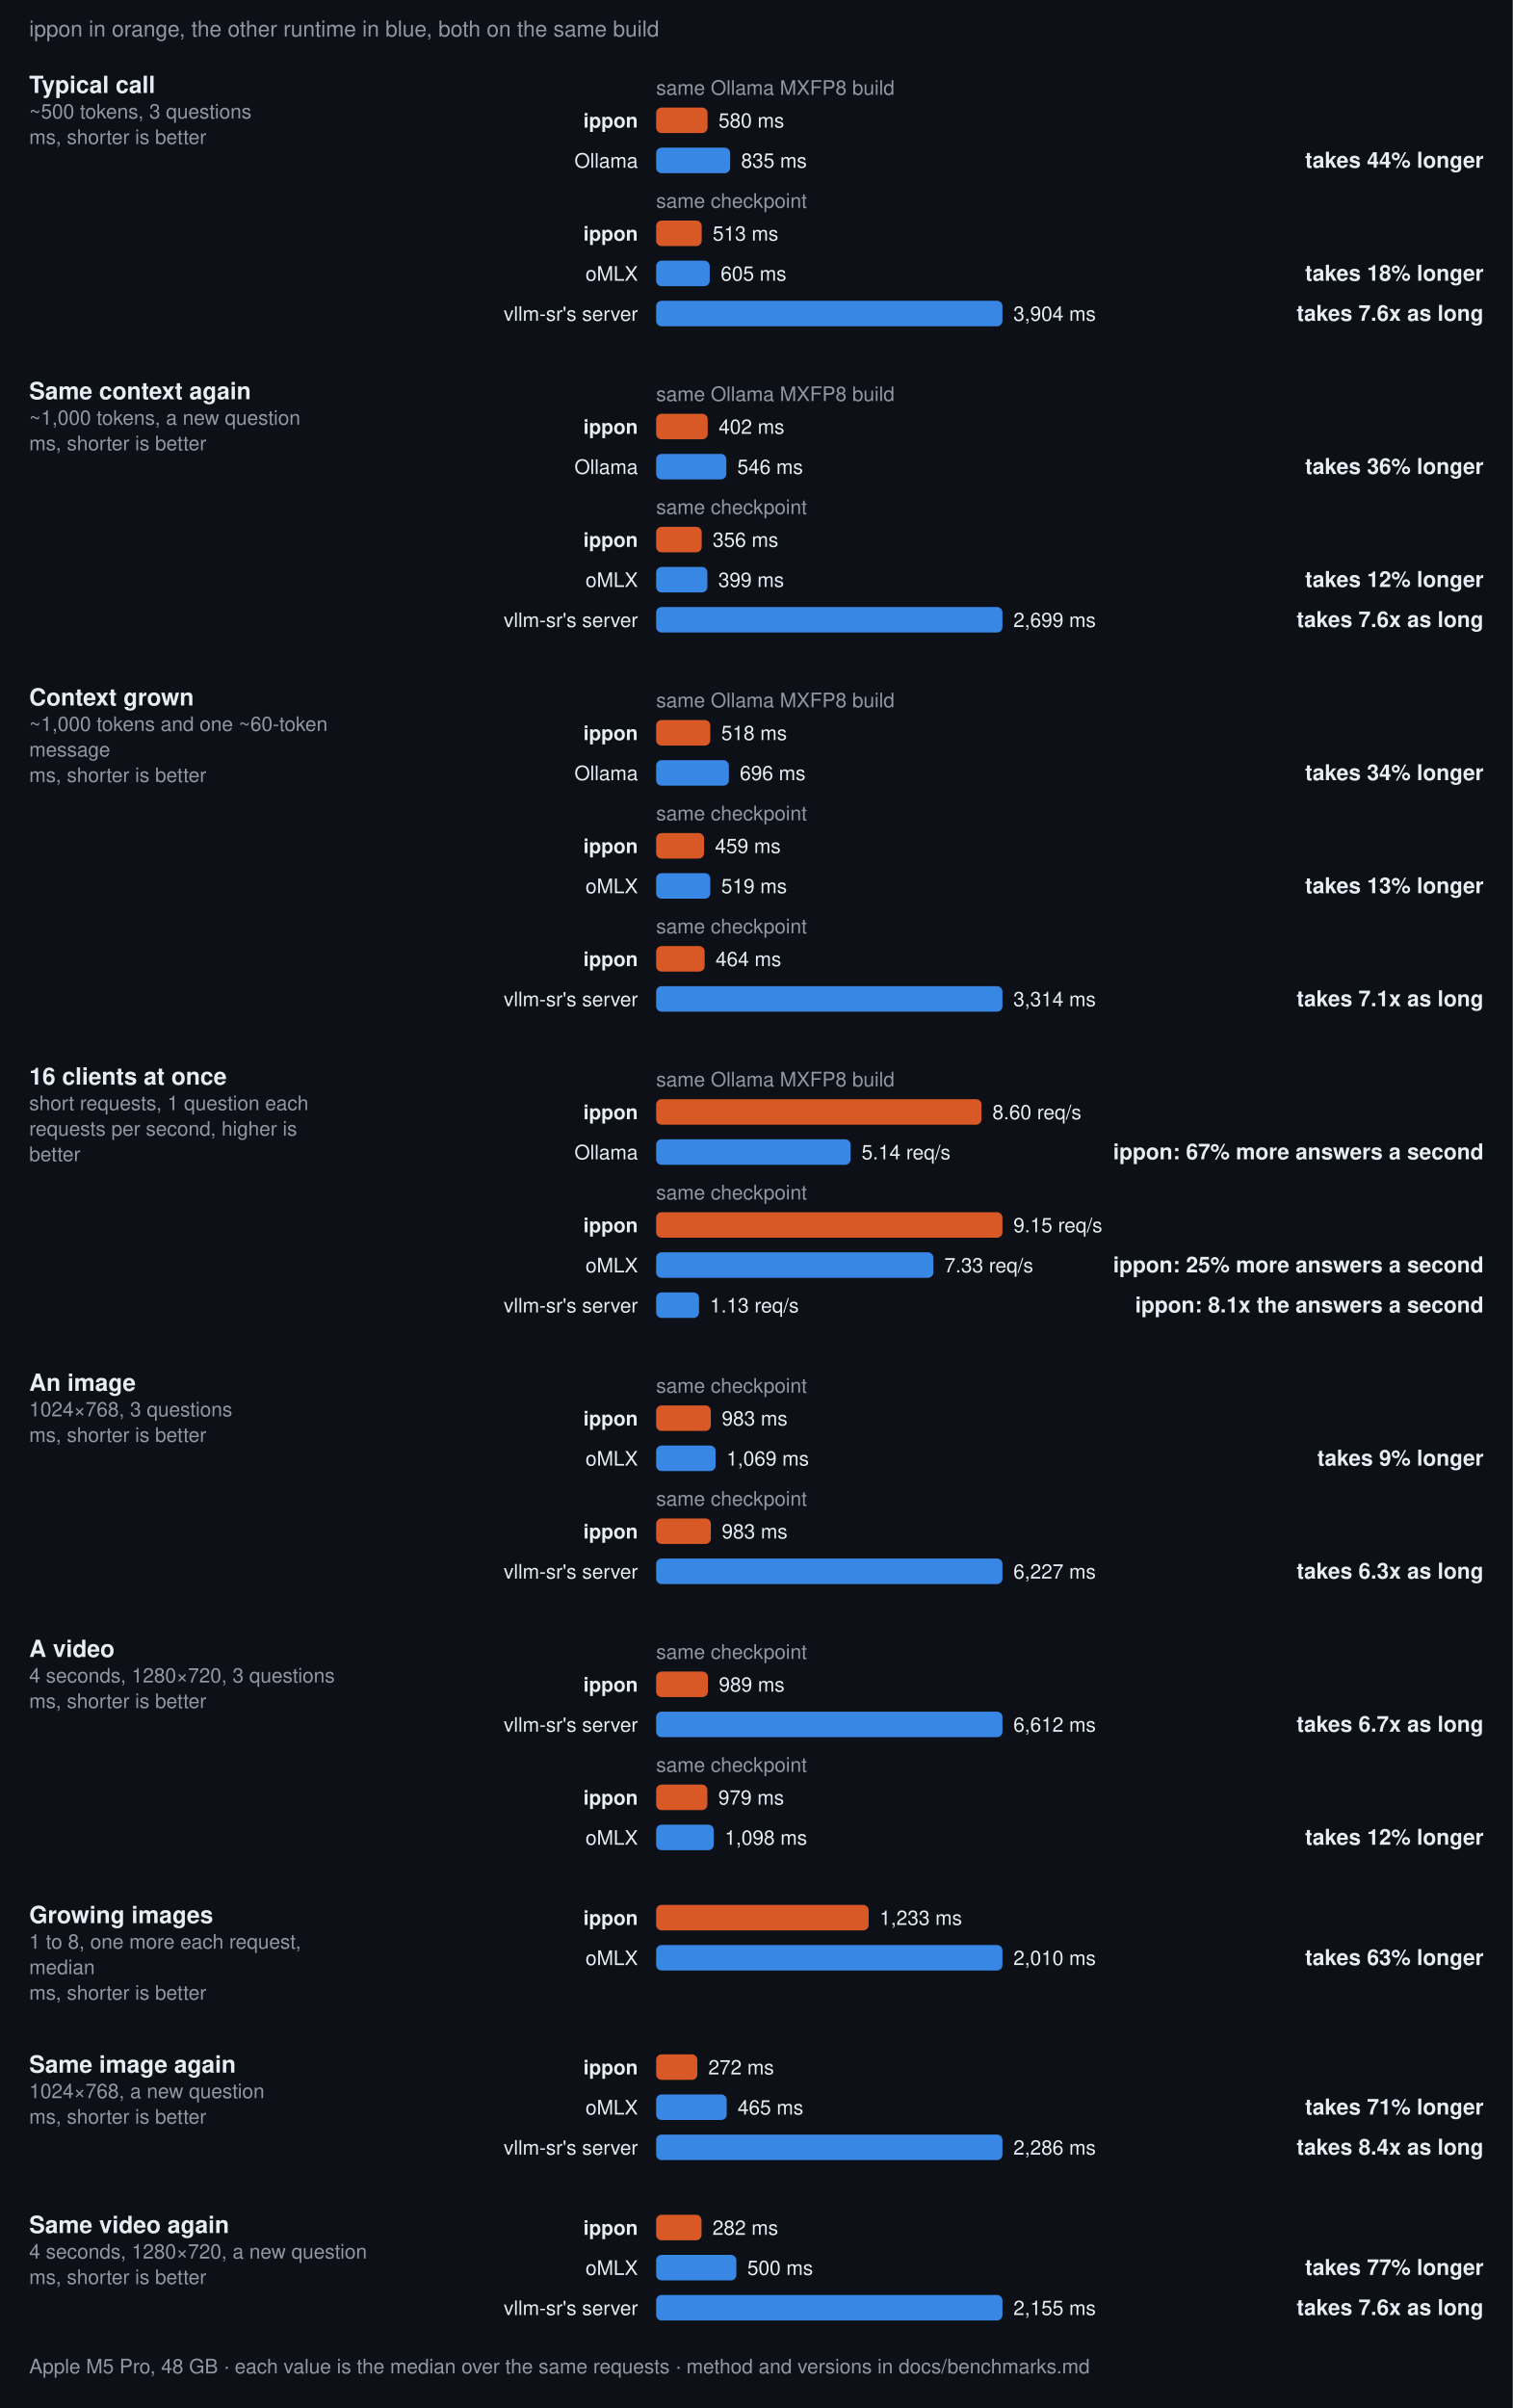
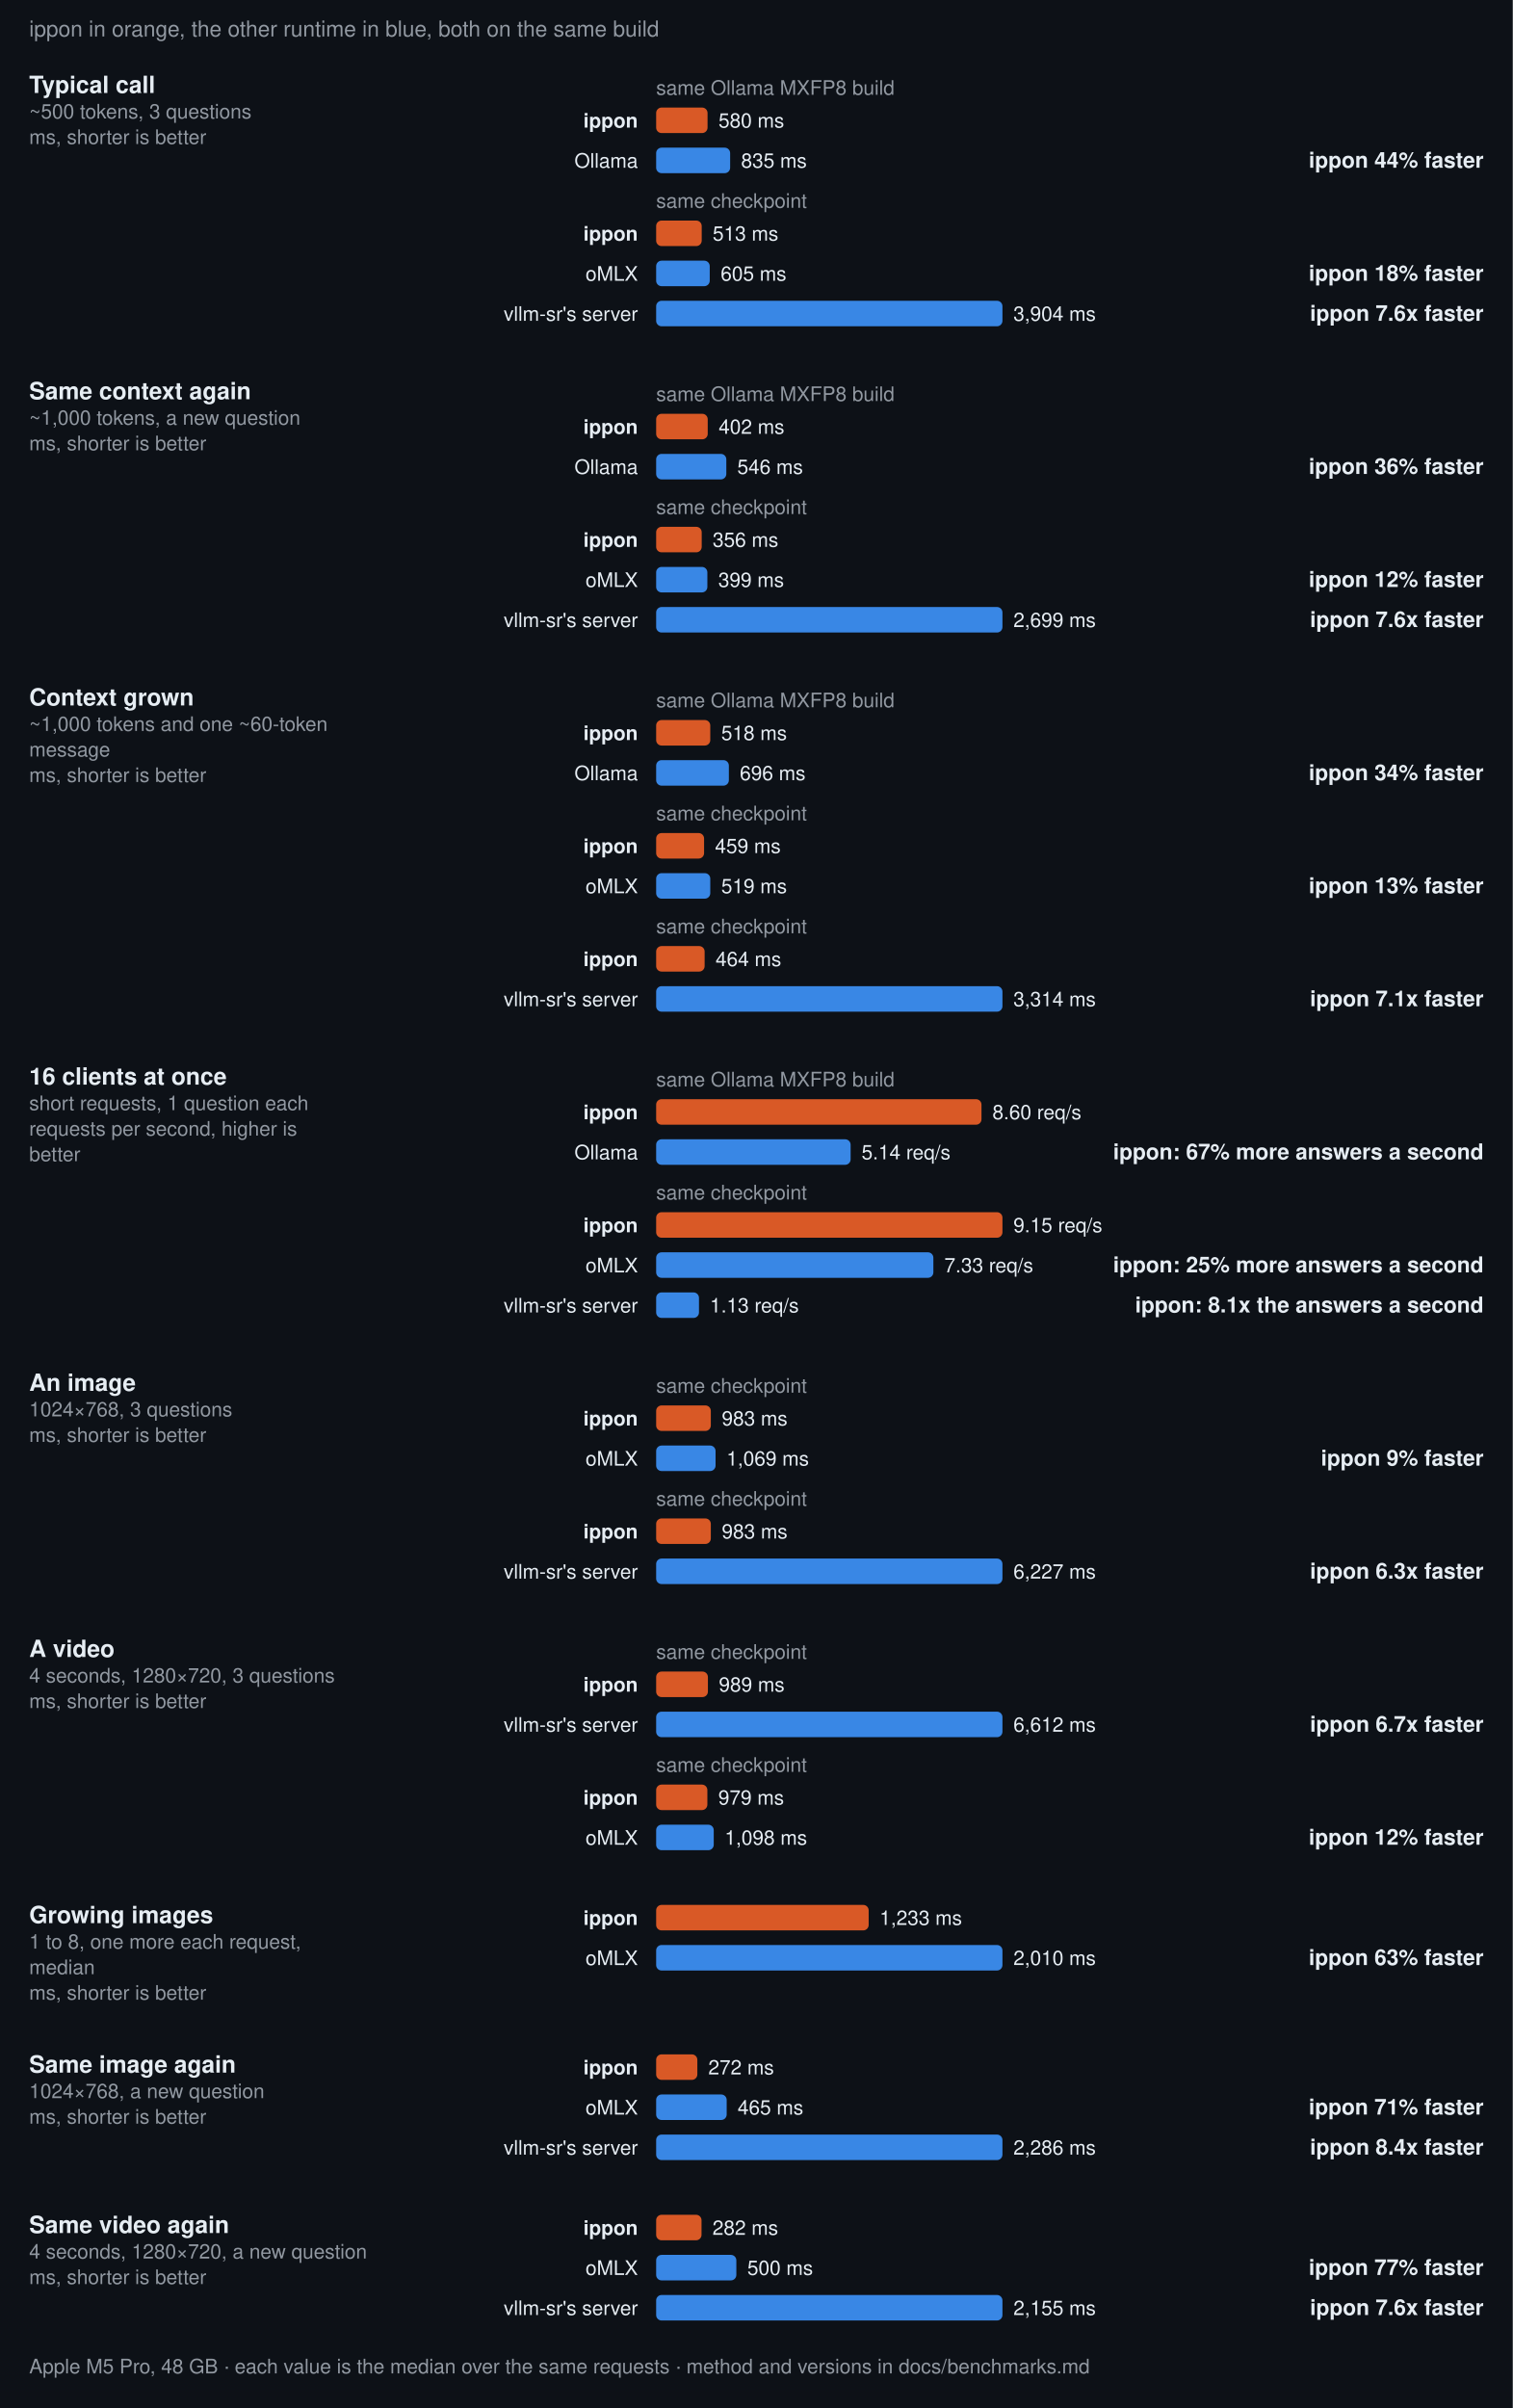
<svg xmlns="http://www.w3.org/2000/svg" width="830" height="1321" viewBox="0 0 830 1321" font-family="-apple-system, BlinkMacSystemFont, 'Segoe UI', Helvetica, Arial, sans-serif" role="img" aria-label="d3-mini">
  <rect width="830" height="1321" fill="#0d1117" />
  <text x="16.0" y="20.0" font-size="12" font-weight="400" text-anchor="start" fill="#9198a1">ippon in orange, the other runtime in blue, both on the same build</text>
  <text x="16.0" y="51.0" font-size="13" font-weight="600" text-anchor="start" fill="#e6edf3">Typical call</text>
  <text x="16.0" y="65.0" font-size="11" font-weight="400" text-anchor="start" fill="#9198a1">~500 tokens, 3 questions</text>
  <text x="16.0" y="79.0" font-size="11" font-weight="400" text-anchor="start" fill="#9198a1">ms, shorter is better</text>
  <text x="360.0" y="52.0" font-size="11" font-weight="400" text-anchor="start" fill="#9198a1">same Ollama MXFP8 build</text>
  <text x="350.0" y="70.0" font-size="11" font-weight="600" text-anchor="end" fill="#e6edf3">ippon</text>
  <rect x="360" y="59.0" width="28.2" height="14" rx="3" fill="#d95926" />
  <text x="394.2" y="70.0" font-size="11" font-weight="400" text-anchor="start" fill="#e6edf3">580 ms</text>
  <text x="350.0" y="92.0" font-size="11" font-weight="400" text-anchor="end" fill="#e6edf3">Ollama</text>
  <rect x="360" y="81.0" width="40.6" height="14" rx="3" fill="#3987e5" />
  <text x="406.6" y="92.0" font-size="11" font-weight="400" text-anchor="start" fill="#e6edf3">835 ms</text>
-   <text x="814.0" y="92.0" font-size="12" font-weight="600" text-anchor="end" fill="#e6edf3">takes 44% longer</text>
+   <text x="814.0" y="92.0" font-size="12" font-weight="600" text-anchor="end" fill="#e6edf3">ippon 44% faster</text>
  <text x="360.0" y="114.0" font-size="11" font-weight="400" text-anchor="start" fill="#9198a1">same checkpoint</text>
  <text x="350.0" y="132.0" font-size="11" font-weight="600" text-anchor="end" fill="#e6edf3">ippon</text>
  <rect x="360" y="121.0" width="25.0" height="14" rx="3" fill="#d95926" />
  <text x="391.0" y="132.0" font-size="11" font-weight="400" text-anchor="start" fill="#e6edf3">513 ms</text>
  <text x="350.0" y="154.0" font-size="11" font-weight="400" text-anchor="end" fill="#e6edf3">oMLX</text>
  <rect x="360" y="143.0" width="29.4" height="14" rx="3" fill="#3987e5" />
  <text x="395.4" y="154.0" font-size="11" font-weight="400" text-anchor="start" fill="#e6edf3">605 ms</text>
-   <text x="814.0" y="154.0" font-size="12" font-weight="600" text-anchor="end" fill="#e6edf3">takes 18% longer</text>
+   <text x="814.0" y="154.0" font-size="12" font-weight="600" text-anchor="end" fill="#e6edf3">ippon 18% faster</text>
  <text x="350.0" y="176.0" font-size="11" font-weight="400" text-anchor="end" fill="#e6edf3">vllm-sr's server</text>
  <rect x="360" y="165.0" width="190.0" height="14" rx="3" fill="#3987e5" />
  <text x="556.0" y="176.0" font-size="11" font-weight="400" text-anchor="start" fill="#e6edf3">3,904 ms</text>
-   <text x="814.0" y="176.0" font-size="12" font-weight="600" text-anchor="end" fill="#e6edf3">takes 7.6x as long</text>
+   <text x="814.0" y="176.0" font-size="12" font-weight="600" text-anchor="end" fill="#e6edf3">ippon 7.6x faster</text>
  <text x="16.0" y="219.0" font-size="13" font-weight="600" text-anchor="start" fill="#e6edf3">Same context again</text>
  <text x="16.0" y="233.0" font-size="11" font-weight="400" text-anchor="start" fill="#9198a1">~1,000 tokens, a new question</text>
  <text x="16.0" y="247.0" font-size="11" font-weight="400" text-anchor="start" fill="#9198a1">ms, shorter is better</text>
  <text x="360.0" y="220.0" font-size="11" font-weight="400" text-anchor="start" fill="#9198a1">same Ollama MXFP8 build</text>
  <text x="350.0" y="238.0" font-size="11" font-weight="600" text-anchor="end" fill="#e6edf3">ippon</text>
  <rect x="360" y="227.0" width="28.3" height="14" rx="3" fill="#d95926" />
  <text x="394.3" y="238.0" font-size="11" font-weight="400" text-anchor="start" fill="#e6edf3">402 ms</text>
  <text x="350.0" y="260.0" font-size="11" font-weight="400" text-anchor="end" fill="#e6edf3">Ollama</text>
  <rect x="360" y="249.0" width="38.5" height="14" rx="3" fill="#3987e5" />
  <text x="404.5" y="260.0" font-size="11" font-weight="400" text-anchor="start" fill="#e6edf3">546 ms</text>
-   <text x="814.0" y="260.0" font-size="12" font-weight="600" text-anchor="end" fill="#e6edf3">takes 36% longer</text>
+   <text x="814.0" y="260.0" font-size="12" font-weight="600" text-anchor="end" fill="#e6edf3">ippon 36% faster</text>
  <text x="360.0" y="282.0" font-size="11" font-weight="400" text-anchor="start" fill="#9198a1">same checkpoint</text>
  <text x="350.0" y="300.0" font-size="11" font-weight="600" text-anchor="end" fill="#e6edf3">ippon</text>
  <rect x="360" y="289.0" width="25.0" height="14" rx="3" fill="#d95926" />
  <text x="391.0" y="300.0" font-size="11" font-weight="400" text-anchor="start" fill="#e6edf3">356 ms</text>
  <text x="350.0" y="322.0" font-size="11" font-weight="400" text-anchor="end" fill="#e6edf3">oMLX</text>
  <rect x="360" y="311.0" width="28.1" height="14" rx="3" fill="#3987e5" />
  <text x="394.1" y="322.0" font-size="11" font-weight="400" text-anchor="start" fill="#e6edf3">399 ms</text>
-   <text x="814.0" y="322.0" font-size="12" font-weight="600" text-anchor="end" fill="#e6edf3">takes 12% longer</text>
+   <text x="814.0" y="322.0" font-size="12" font-weight="600" text-anchor="end" fill="#e6edf3">ippon 12% faster</text>
  <text x="350.0" y="344.0" font-size="11" font-weight="400" text-anchor="end" fill="#e6edf3">vllm-sr's server</text>
  <rect x="360" y="333.0" width="190.0" height="14" rx="3" fill="#3987e5" />
  <text x="556.0" y="344.0" font-size="11" font-weight="400" text-anchor="start" fill="#e6edf3">2,699 ms</text>
-   <text x="814.0" y="344.0" font-size="12" font-weight="600" text-anchor="end" fill="#e6edf3">takes 7.6x as long</text>
+   <text x="814.0" y="344.0" font-size="12" font-weight="600" text-anchor="end" fill="#e6edf3">ippon 7.6x faster</text>
  <text x="16.0" y="387.0" font-size="13" font-weight="600" text-anchor="start" fill="#e6edf3">Context grown</text>
  <text x="16.0" y="401.0" font-size="11" font-weight="400" text-anchor="start" fill="#9198a1">~1,000 tokens and one ~60-token</text>
  <text x="16.0" y="415.0" font-size="11" font-weight="400" text-anchor="start" fill="#9198a1">message</text>
  <text x="16.0" y="429.0" font-size="11" font-weight="400" text-anchor="start" fill="#9198a1">ms, shorter is better</text>
  <text x="360.0" y="388.0" font-size="11" font-weight="400" text-anchor="start" fill="#9198a1">same Ollama MXFP8 build</text>
  <text x="350.0" y="406.0" font-size="11" font-weight="600" text-anchor="end" fill="#e6edf3">ippon</text>
  <rect x="360" y="395.0" width="29.7" height="14" rx="3" fill="#d95926" />
  <text x="395.7" y="406.0" font-size="11" font-weight="400" text-anchor="start" fill="#e6edf3">518 ms</text>
  <text x="350.0" y="428.0" font-size="11" font-weight="400" text-anchor="end" fill="#e6edf3">Ollama</text>
  <rect x="360" y="417.0" width="39.9" height="14" rx="3" fill="#3987e5" />
  <text x="405.9" y="428.0" font-size="11" font-weight="400" text-anchor="start" fill="#e6edf3">696 ms</text>
-   <text x="814.0" y="428.0" font-size="12" font-weight="600" text-anchor="end" fill="#e6edf3">takes 34% longer</text>
+   <text x="814.0" y="428.0" font-size="12" font-weight="600" text-anchor="end" fill="#e6edf3">ippon 34% faster</text>
  <text x="360.0" y="450.0" font-size="11" font-weight="400" text-anchor="start" fill="#9198a1">same checkpoint</text>
  <text x="350.0" y="468.0" font-size="11" font-weight="600" text-anchor="end" fill="#e6edf3">ippon</text>
  <rect x="360" y="457.0" width="26.3" height="14" rx="3" fill="#d95926" />
  <text x="392.3" y="468.0" font-size="11" font-weight="400" text-anchor="start" fill="#e6edf3">459 ms</text>
  <text x="350.0" y="490.0" font-size="11" font-weight="400" text-anchor="end" fill="#e6edf3">oMLX</text>
  <rect x="360" y="479.0" width="29.7" height="14" rx="3" fill="#3987e5" />
  <text x="395.7" y="490.0" font-size="11" font-weight="400" text-anchor="start" fill="#e6edf3">519 ms</text>
-   <text x="814.0" y="490.0" font-size="12" font-weight="600" text-anchor="end" fill="#e6edf3">takes 13% longer</text>
+   <text x="814.0" y="490.0" font-size="12" font-weight="600" text-anchor="end" fill="#e6edf3">ippon 13% faster</text>
  <text x="360.0" y="512.0" font-size="11" font-weight="400" text-anchor="start" fill="#9198a1">same checkpoint</text>
  <text x="350.0" y="530.0" font-size="11" font-weight="600" text-anchor="end" fill="#e6edf3">ippon</text>
  <rect x="360" y="519.0" width="26.6" height="14" rx="3" fill="#d95926" />
  <text x="392.6" y="530.0" font-size="11" font-weight="400" text-anchor="start" fill="#e6edf3">464 ms</text>
  <text x="350.0" y="552.0" font-size="11" font-weight="400" text-anchor="end" fill="#e6edf3">vllm-sr's server</text>
  <rect x="360" y="541.0" width="190.0" height="14" rx="3" fill="#3987e5" />
  <text x="556.0" y="552.0" font-size="11" font-weight="400" text-anchor="start" fill="#e6edf3">3,314 ms</text>
-   <text x="814.0" y="552.0" font-size="12" font-weight="600" text-anchor="end" fill="#e6edf3">takes 7.1x as long</text>
+   <text x="814.0" y="552.0" font-size="12" font-weight="600" text-anchor="end" fill="#e6edf3">ippon 7.1x faster</text>
  <text x="16.0" y="595.0" font-size="13" font-weight="600" text-anchor="start" fill="#e6edf3">16 clients at once</text>
  <text x="16.0" y="609.0" font-size="11" font-weight="400" text-anchor="start" fill="#9198a1">short requests, 1 question each</text>
  <text x="16.0" y="623.0" font-size="11" font-weight="400" text-anchor="start" fill="#9198a1">requests per second, higher is</text>
  <text x="16.0" y="637.0" font-size="11" font-weight="400" text-anchor="start" fill="#9198a1">better</text>
  <text x="360.0" y="596.0" font-size="11" font-weight="400" text-anchor="start" fill="#9198a1">same Ollama MXFP8 build</text>
  <text x="350.0" y="614.0" font-size="11" font-weight="600" text-anchor="end" fill="#e6edf3">ippon</text>
  <rect x="360" y="603.0" width="178.5" height="14" rx="3" fill="#d95926" />
  <text x="544.5" y="614.0" font-size="11" font-weight="400" text-anchor="start" fill="#e6edf3">8.60 req/s</text>
  <text x="350.0" y="636.0" font-size="11" font-weight="400" text-anchor="end" fill="#e6edf3">Ollama</text>
  <rect x="360" y="625.0" width="106.7" height="14" rx="3" fill="#3987e5" />
  <text x="472.7" y="636.0" font-size="11" font-weight="400" text-anchor="start" fill="#e6edf3">5.14 req/s</text>
  <text x="814.0" y="636.0" font-size="12" font-weight="600" text-anchor="end" fill="#e6edf3">ippon: 67% more answers a second</text>
  <text x="360.0" y="658.0" font-size="11" font-weight="400" text-anchor="start" fill="#9198a1">same checkpoint</text>
  <text x="350.0" y="676.0" font-size="11" font-weight="600" text-anchor="end" fill="#e6edf3">ippon</text>
  <rect x="360" y="665.0" width="190.0" height="14" rx="3" fill="#d95926" />
  <text x="556.0" y="676.0" font-size="11" font-weight="400" text-anchor="start" fill="#e6edf3">9.15 req/s</text>
  <text x="350.0" y="698.0" font-size="11" font-weight="400" text-anchor="end" fill="#e6edf3">oMLX</text>
  <rect x="360" y="687.0" width="152.1" height="14" rx="3" fill="#3987e5" />
  <text x="518.1" y="698.0" font-size="11" font-weight="400" text-anchor="start" fill="#e6edf3">7.33 req/s</text>
  <text x="814.0" y="698.0" font-size="12" font-weight="600" text-anchor="end" fill="#e6edf3">ippon: 25% more answers a second</text>
  <text x="350.0" y="720.0" font-size="11" font-weight="400" text-anchor="end" fill="#e6edf3">vllm-sr's server</text>
  <rect x="360" y="709.0" width="23.5" height="14" rx="3" fill="#3987e5" />
  <text x="389.5" y="720.0" font-size="11" font-weight="400" text-anchor="start" fill="#e6edf3">1.13 req/s</text>
  <text x="814.0" y="720.0" font-size="12" font-weight="600" text-anchor="end" fill="#e6edf3">ippon: 8.1x the answers a second</text>
  <text x="16.0" y="763.0" font-size="13" font-weight="600" text-anchor="start" fill="#e6edf3">An image</text>
  <text x="16.0" y="777.0" font-size="11" font-weight="400" text-anchor="start" fill="#9198a1">1024×768, 3 questions</text>
  <text x="16.0" y="791.0" font-size="11" font-weight="400" text-anchor="start" fill="#9198a1">ms, shorter is better</text>
  <text x="360.0" y="764.0" font-size="11" font-weight="400" text-anchor="start" fill="#9198a1">same checkpoint</text>
  <text x="350.0" y="782.0" font-size="11" font-weight="600" text-anchor="end" fill="#e6edf3">ippon</text>
  <rect x="360" y="771.0" width="30.0" height="14" rx="3" fill="#d95926" />
  <text x="396.0" y="782.0" font-size="11" font-weight="400" text-anchor="start" fill="#e6edf3">983 ms</text>
  <text x="350.0" y="804.0" font-size="11" font-weight="400" text-anchor="end" fill="#e6edf3">oMLX</text>
  <rect x="360" y="793.0" width="32.6" height="14" rx="3" fill="#3987e5" />
  <text x="398.6" y="804.0" font-size="11" font-weight="400" text-anchor="start" fill="#e6edf3">1,069 ms</text>
-   <text x="814.0" y="804.0" font-size="12" font-weight="600" text-anchor="end" fill="#e6edf3">takes 9% longer</text>
+   <text x="814.0" y="804.0" font-size="12" font-weight="600" text-anchor="end" fill="#e6edf3">ippon 9% faster</text>
  <text x="360.0" y="826.0" font-size="11" font-weight="400" text-anchor="start" fill="#9198a1">same checkpoint</text>
  <text x="350.0" y="844.0" font-size="11" font-weight="600" text-anchor="end" fill="#e6edf3">ippon</text>
  <rect x="360" y="833.0" width="30.0" height="14" rx="3" fill="#d95926" />
  <text x="396.0" y="844.0" font-size="11" font-weight="400" text-anchor="start" fill="#e6edf3">983 ms</text>
  <text x="350.0" y="866.0" font-size="11" font-weight="400" text-anchor="end" fill="#e6edf3">vllm-sr's server</text>
  <rect x="360" y="855.0" width="190.0" height="14" rx="3" fill="#3987e5" />
  <text x="556.0" y="866.0" font-size="11" font-weight="400" text-anchor="start" fill="#e6edf3">6,227 ms</text>
-   <text x="814.0" y="866.0" font-size="12" font-weight="600" text-anchor="end" fill="#e6edf3">takes 6.3x as long</text>
+   <text x="814.0" y="866.0" font-size="12" font-weight="600" text-anchor="end" fill="#e6edf3">ippon 6.3x faster</text>
  <text x="16.0" y="909.0" font-size="13" font-weight="600" text-anchor="start" fill="#e6edf3">A video</text>
  <text x="16.0" y="923.0" font-size="11" font-weight="400" text-anchor="start" fill="#9198a1">4 seconds, 1280×720, 3 questions</text>
  <text x="16.0" y="937.0" font-size="11" font-weight="400" text-anchor="start" fill="#9198a1">ms, shorter is better</text>
  <text x="360.0" y="910.0" font-size="11" font-weight="400" text-anchor="start" fill="#9198a1">same checkpoint</text>
  <text x="350.0" y="928.0" font-size="11" font-weight="600" text-anchor="end" fill="#e6edf3">ippon</text>
  <rect x="360" y="917.0" width="28.4" height="14" rx="3" fill="#d95926" />
  <text x="394.4" y="928.0" font-size="11" font-weight="400" text-anchor="start" fill="#e6edf3">989 ms</text>
  <text x="350.0" y="950.0" font-size="11" font-weight="400" text-anchor="end" fill="#e6edf3">vllm-sr's server</text>
  <rect x="360" y="939.0" width="190.0" height="14" rx="3" fill="#3987e5" />
  <text x="556.0" y="950.0" font-size="11" font-weight="400" text-anchor="start" fill="#e6edf3">6,612 ms</text>
-   <text x="814.0" y="950.0" font-size="12" font-weight="600" text-anchor="end" fill="#e6edf3">takes 6.7x as long</text>
+   <text x="814.0" y="950.0" font-size="12" font-weight="600" text-anchor="end" fill="#e6edf3">ippon 6.7x faster</text>
  <text x="360.0" y="972.0" font-size="11" font-weight="400" text-anchor="start" fill="#9198a1">same checkpoint</text>
  <text x="350.0" y="990.0" font-size="11" font-weight="600" text-anchor="end" fill="#e6edf3">ippon</text>
  <rect x="360" y="979.0" width="28.1" height="14" rx="3" fill="#d95926" />
  <text x="394.1" y="990.0" font-size="11" font-weight="400" text-anchor="start" fill="#e6edf3">979 ms</text>
  <text x="350.0" y="1012.0" font-size="11" font-weight="400" text-anchor="end" fill="#e6edf3">oMLX</text>
  <rect x="360" y="1001.0" width="31.6" height="14" rx="3" fill="#3987e5" />
  <text x="397.6" y="1012.0" font-size="11" font-weight="400" text-anchor="start" fill="#e6edf3">1,098 ms</text>
-   <text x="814.0" y="1012.0" font-size="12" font-weight="600" text-anchor="end" fill="#e6edf3">takes 12% longer</text>
+   <text x="814.0" y="1012.0" font-size="12" font-weight="600" text-anchor="end" fill="#e6edf3">ippon 12% faster</text>
  <text x="16.0" y="1055.0" font-size="13" font-weight="600" text-anchor="start" fill="#e6edf3">Growing images</text>
  <text x="16.0" y="1069.0" font-size="11" font-weight="400" text-anchor="start" fill="#9198a1">1 to 8, one more each request,</text>
  <text x="16.0" y="1083.0" font-size="11" font-weight="400" text-anchor="start" fill="#9198a1">median</text>
  <text x="16.0" y="1097.0" font-size="11" font-weight="400" text-anchor="start" fill="#9198a1">ms, shorter is better</text>
  <text x="350.0" y="1056.0" font-size="11" font-weight="600" text-anchor="end" fill="#e6edf3">ippon</text>
  <rect x="360" y="1045.0" width="116.6" height="14" rx="3" fill="#d95926" />
  <text x="482.6" y="1056.0" font-size="11" font-weight="400" text-anchor="start" fill="#e6edf3">1,233 ms</text>
  <text x="350.0" y="1078.0" font-size="11" font-weight="400" text-anchor="end" fill="#e6edf3">oMLX</text>
  <rect x="360" y="1067.0" width="190.0" height="14" rx="3" fill="#3987e5" />
  <text x="556.0" y="1078.0" font-size="11" font-weight="400" text-anchor="start" fill="#e6edf3">2,010 ms</text>
-   <text x="814.0" y="1078.0" font-size="12" font-weight="600" text-anchor="end" fill="#e6edf3">takes 63% longer</text>
+   <text x="814.0" y="1078.0" font-size="12" font-weight="600" text-anchor="end" fill="#e6edf3">ippon 63% faster</text>
  <text x="16.0" y="1137.0" font-size="13" font-weight="600" text-anchor="start" fill="#e6edf3">Same image again</text>
  <text x="16.0" y="1151.0" font-size="11" font-weight="400" text-anchor="start" fill="#9198a1">1024×768, a new question</text>
  <text x="16.0" y="1165.0" font-size="11" font-weight="400" text-anchor="start" fill="#9198a1">ms, shorter is better</text>
  <text x="350.0" y="1138.0" font-size="11" font-weight="600" text-anchor="end" fill="#e6edf3">ippon</text>
  <rect x="360" y="1127.0" width="22.6" height="14" rx="3" fill="#d95926" />
  <text x="388.6" y="1138.0" font-size="11" font-weight="400" text-anchor="start" fill="#e6edf3">272 ms</text>
  <text x="350.0" y="1160.0" font-size="11" font-weight="400" text-anchor="end" fill="#e6edf3">oMLX</text>
  <rect x="360" y="1149.0" width="38.7" height="14" rx="3" fill="#3987e5" />
  <text x="404.7" y="1160.0" font-size="11" font-weight="400" text-anchor="start" fill="#e6edf3">465 ms</text>
-   <text x="814.0" y="1160.0" font-size="12" font-weight="600" text-anchor="end" fill="#e6edf3">takes 71% longer</text>
+   <text x="814.0" y="1160.0" font-size="12" font-weight="600" text-anchor="end" fill="#e6edf3">ippon 71% faster</text>
  <text x="350.0" y="1182.0" font-size="11" font-weight="400" text-anchor="end" fill="#e6edf3">vllm-sr's server</text>
  <rect x="360" y="1171.0" width="190.0" height="14" rx="3" fill="#3987e5" />
  <text x="556.0" y="1182.0" font-size="11" font-weight="400" text-anchor="start" fill="#e6edf3">2,286 ms</text>
-   <text x="814.0" y="1182.0" font-size="12" font-weight="600" text-anchor="end" fill="#e6edf3">takes 8.4x as long</text>
+   <text x="814.0" y="1182.0" font-size="12" font-weight="600" text-anchor="end" fill="#e6edf3">ippon 8.4x faster</text>
  <text x="16.0" y="1225.0" font-size="13" font-weight="600" text-anchor="start" fill="#e6edf3">Same video again</text>
  <text x="16.0" y="1239.0" font-size="11" font-weight="400" text-anchor="start" fill="#9198a1">4 seconds, 1280×720, a new question</text>
  <text x="16.0" y="1253.0" font-size="11" font-weight="400" text-anchor="start" fill="#9198a1">ms, shorter is better</text>
  <text x="350.0" y="1226.0" font-size="11" font-weight="600" text-anchor="end" fill="#e6edf3">ippon</text>
  <rect x="360" y="1215.0" width="24.9" height="14" rx="3" fill="#d95926" />
  <text x="390.9" y="1226.0" font-size="11" font-weight="400" text-anchor="start" fill="#e6edf3">282 ms</text>
  <text x="350.0" y="1248.0" font-size="11" font-weight="400" text-anchor="end" fill="#e6edf3">oMLX</text>
  <rect x="360" y="1237.0" width="44.0" height="14" rx="3" fill="#3987e5" />
  <text x="410.0" y="1248.0" font-size="11" font-weight="400" text-anchor="start" fill="#e6edf3">500 ms</text>
-   <text x="814.0" y="1248.0" font-size="12" font-weight="600" text-anchor="end" fill="#e6edf3">takes 77% longer</text>
+   <text x="814.0" y="1248.0" font-size="12" font-weight="600" text-anchor="end" fill="#e6edf3">ippon 77% faster</text>
  <text x="350.0" y="1270.0" font-size="11" font-weight="400" text-anchor="end" fill="#e6edf3">vllm-sr's server</text>
  <rect x="360" y="1259.0" width="190.0" height="14" rx="3" fill="#3987e5" />
  <text x="556.0" y="1270.0" font-size="11" font-weight="400" text-anchor="start" fill="#e6edf3">2,155 ms</text>
-   <text x="814.0" y="1270.0" font-size="12" font-weight="600" text-anchor="end" fill="#e6edf3">takes 7.6x as long</text>
+   <text x="814.0" y="1270.0" font-size="12" font-weight="600" text-anchor="end" fill="#e6edf3">ippon 7.6x faster</text>
  <text x="16.0" y="1302.0" font-size="11" font-weight="400" text-anchor="start" fill="#9198a1">Apple M5 Pro, 48 GB · each value is the median over the same requests · method and versions in docs/benchmarks.md</text>
</svg>
